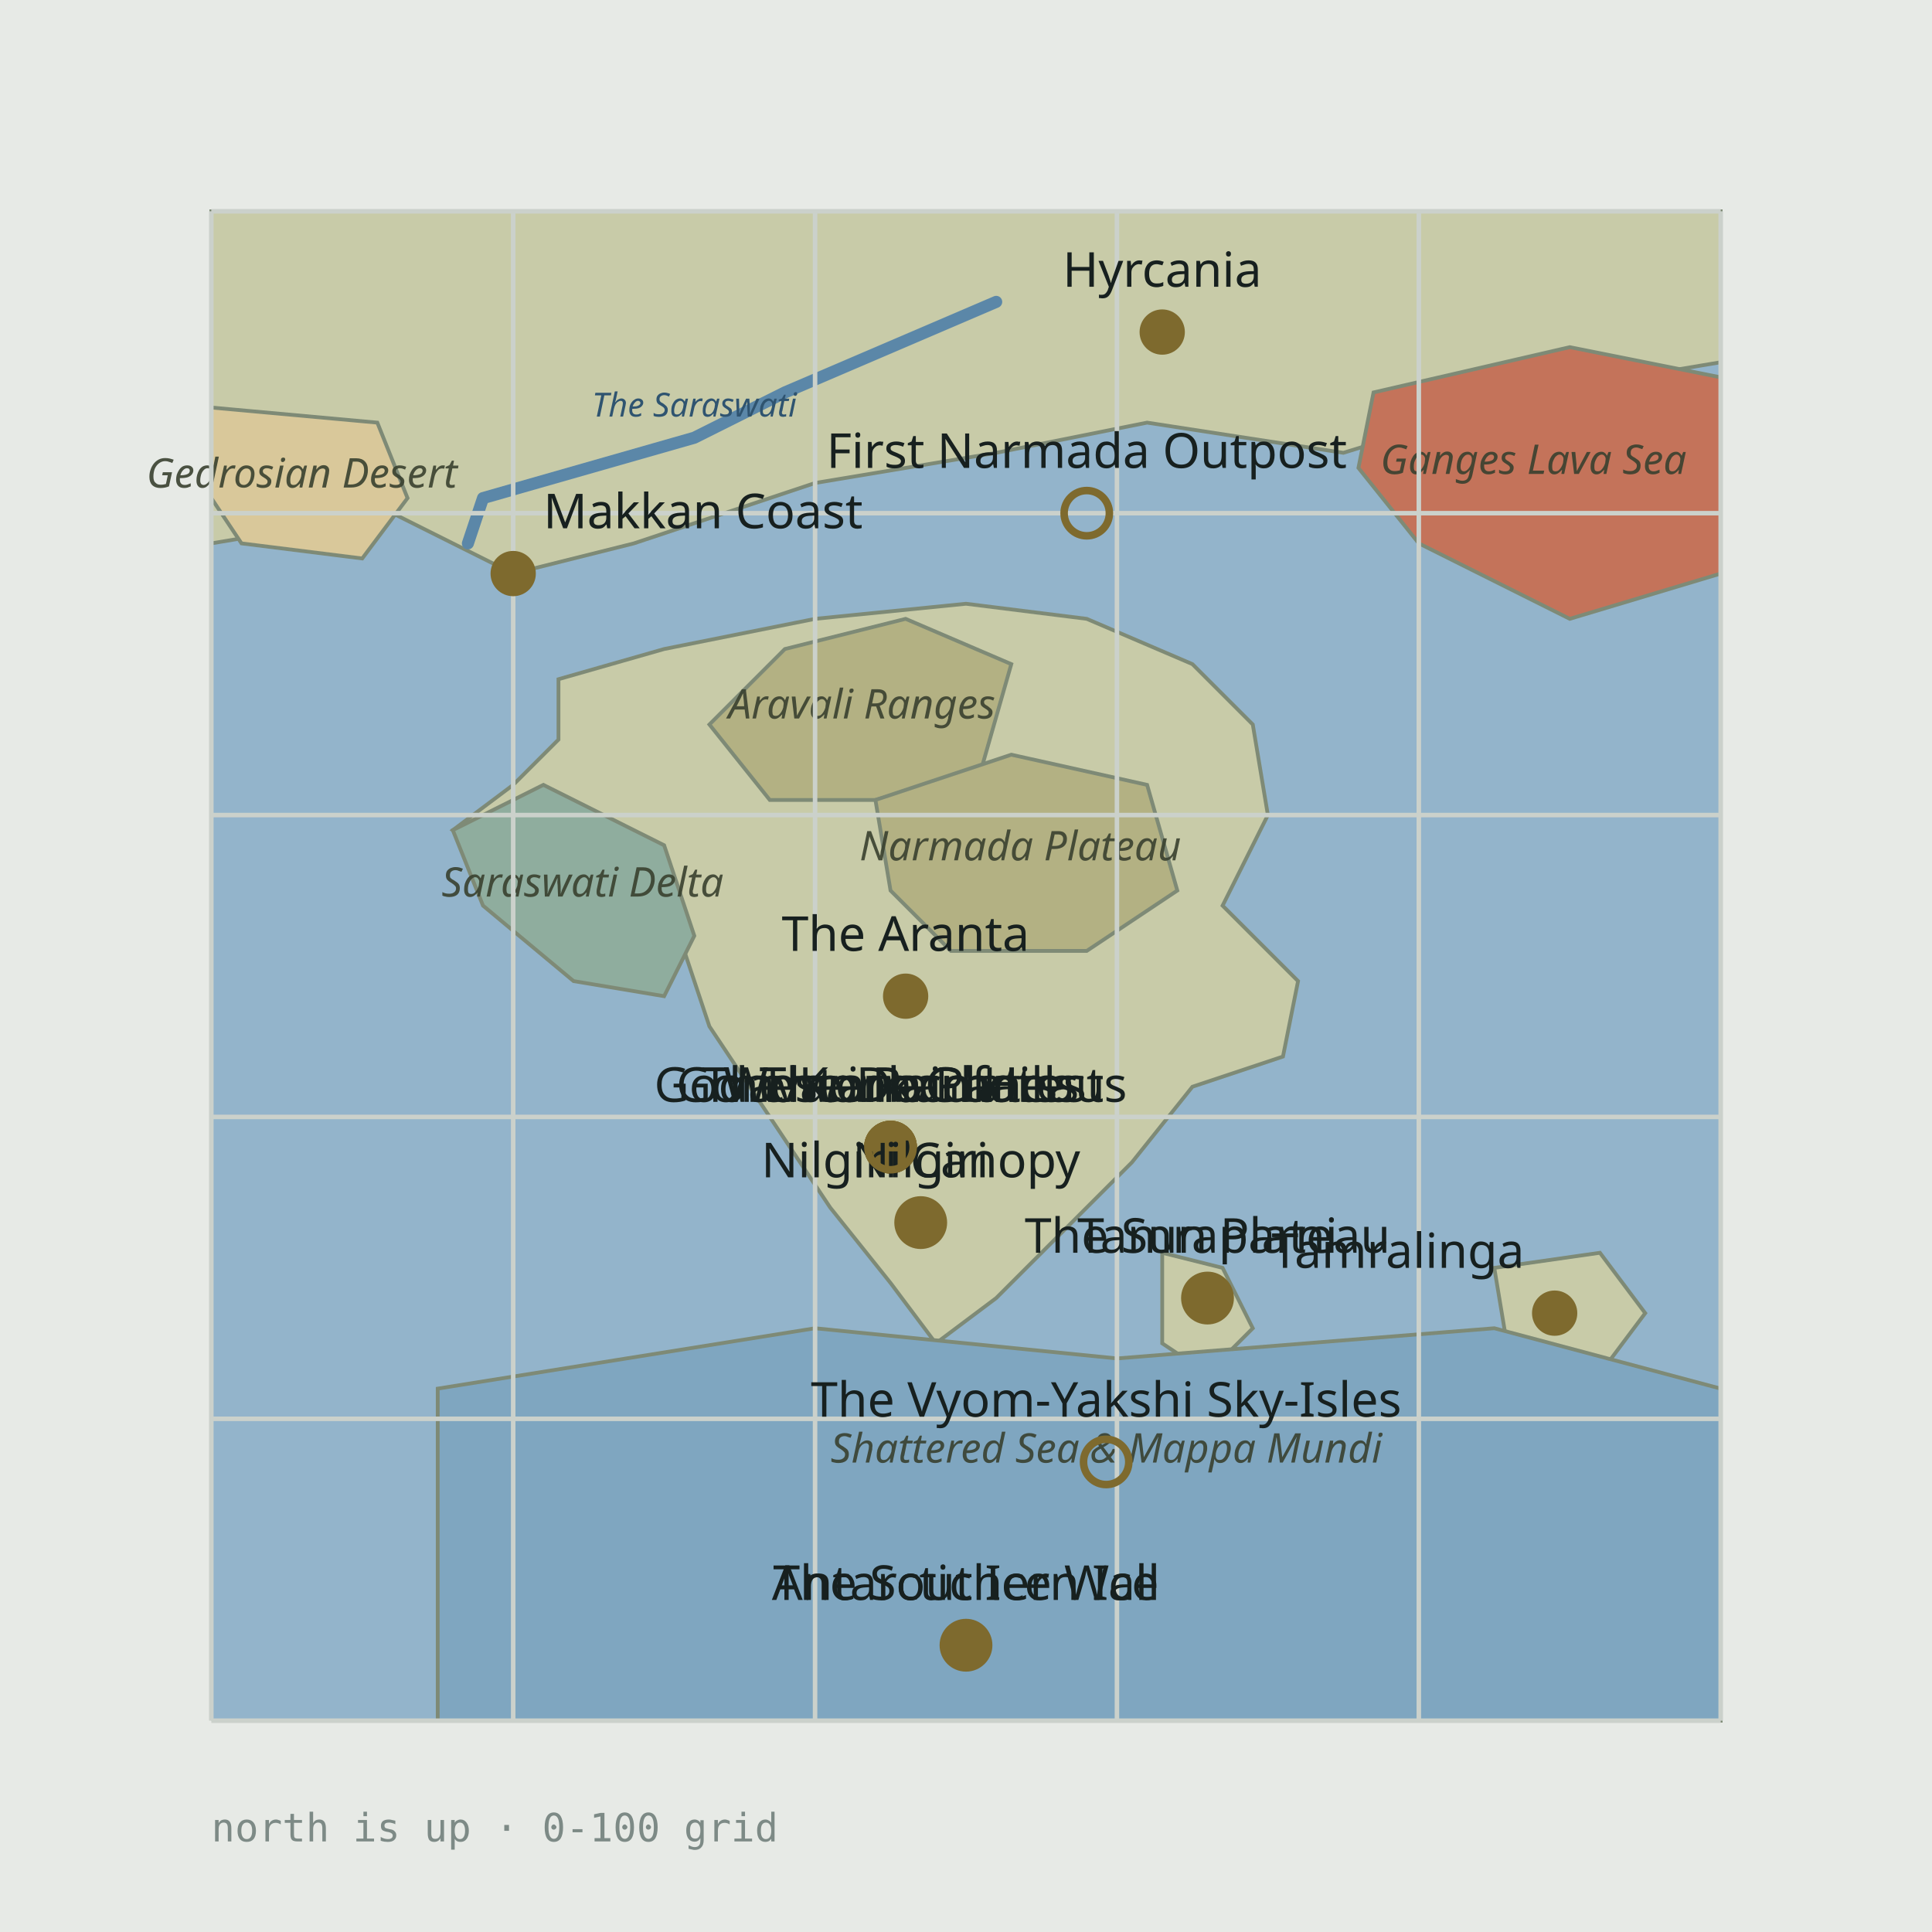
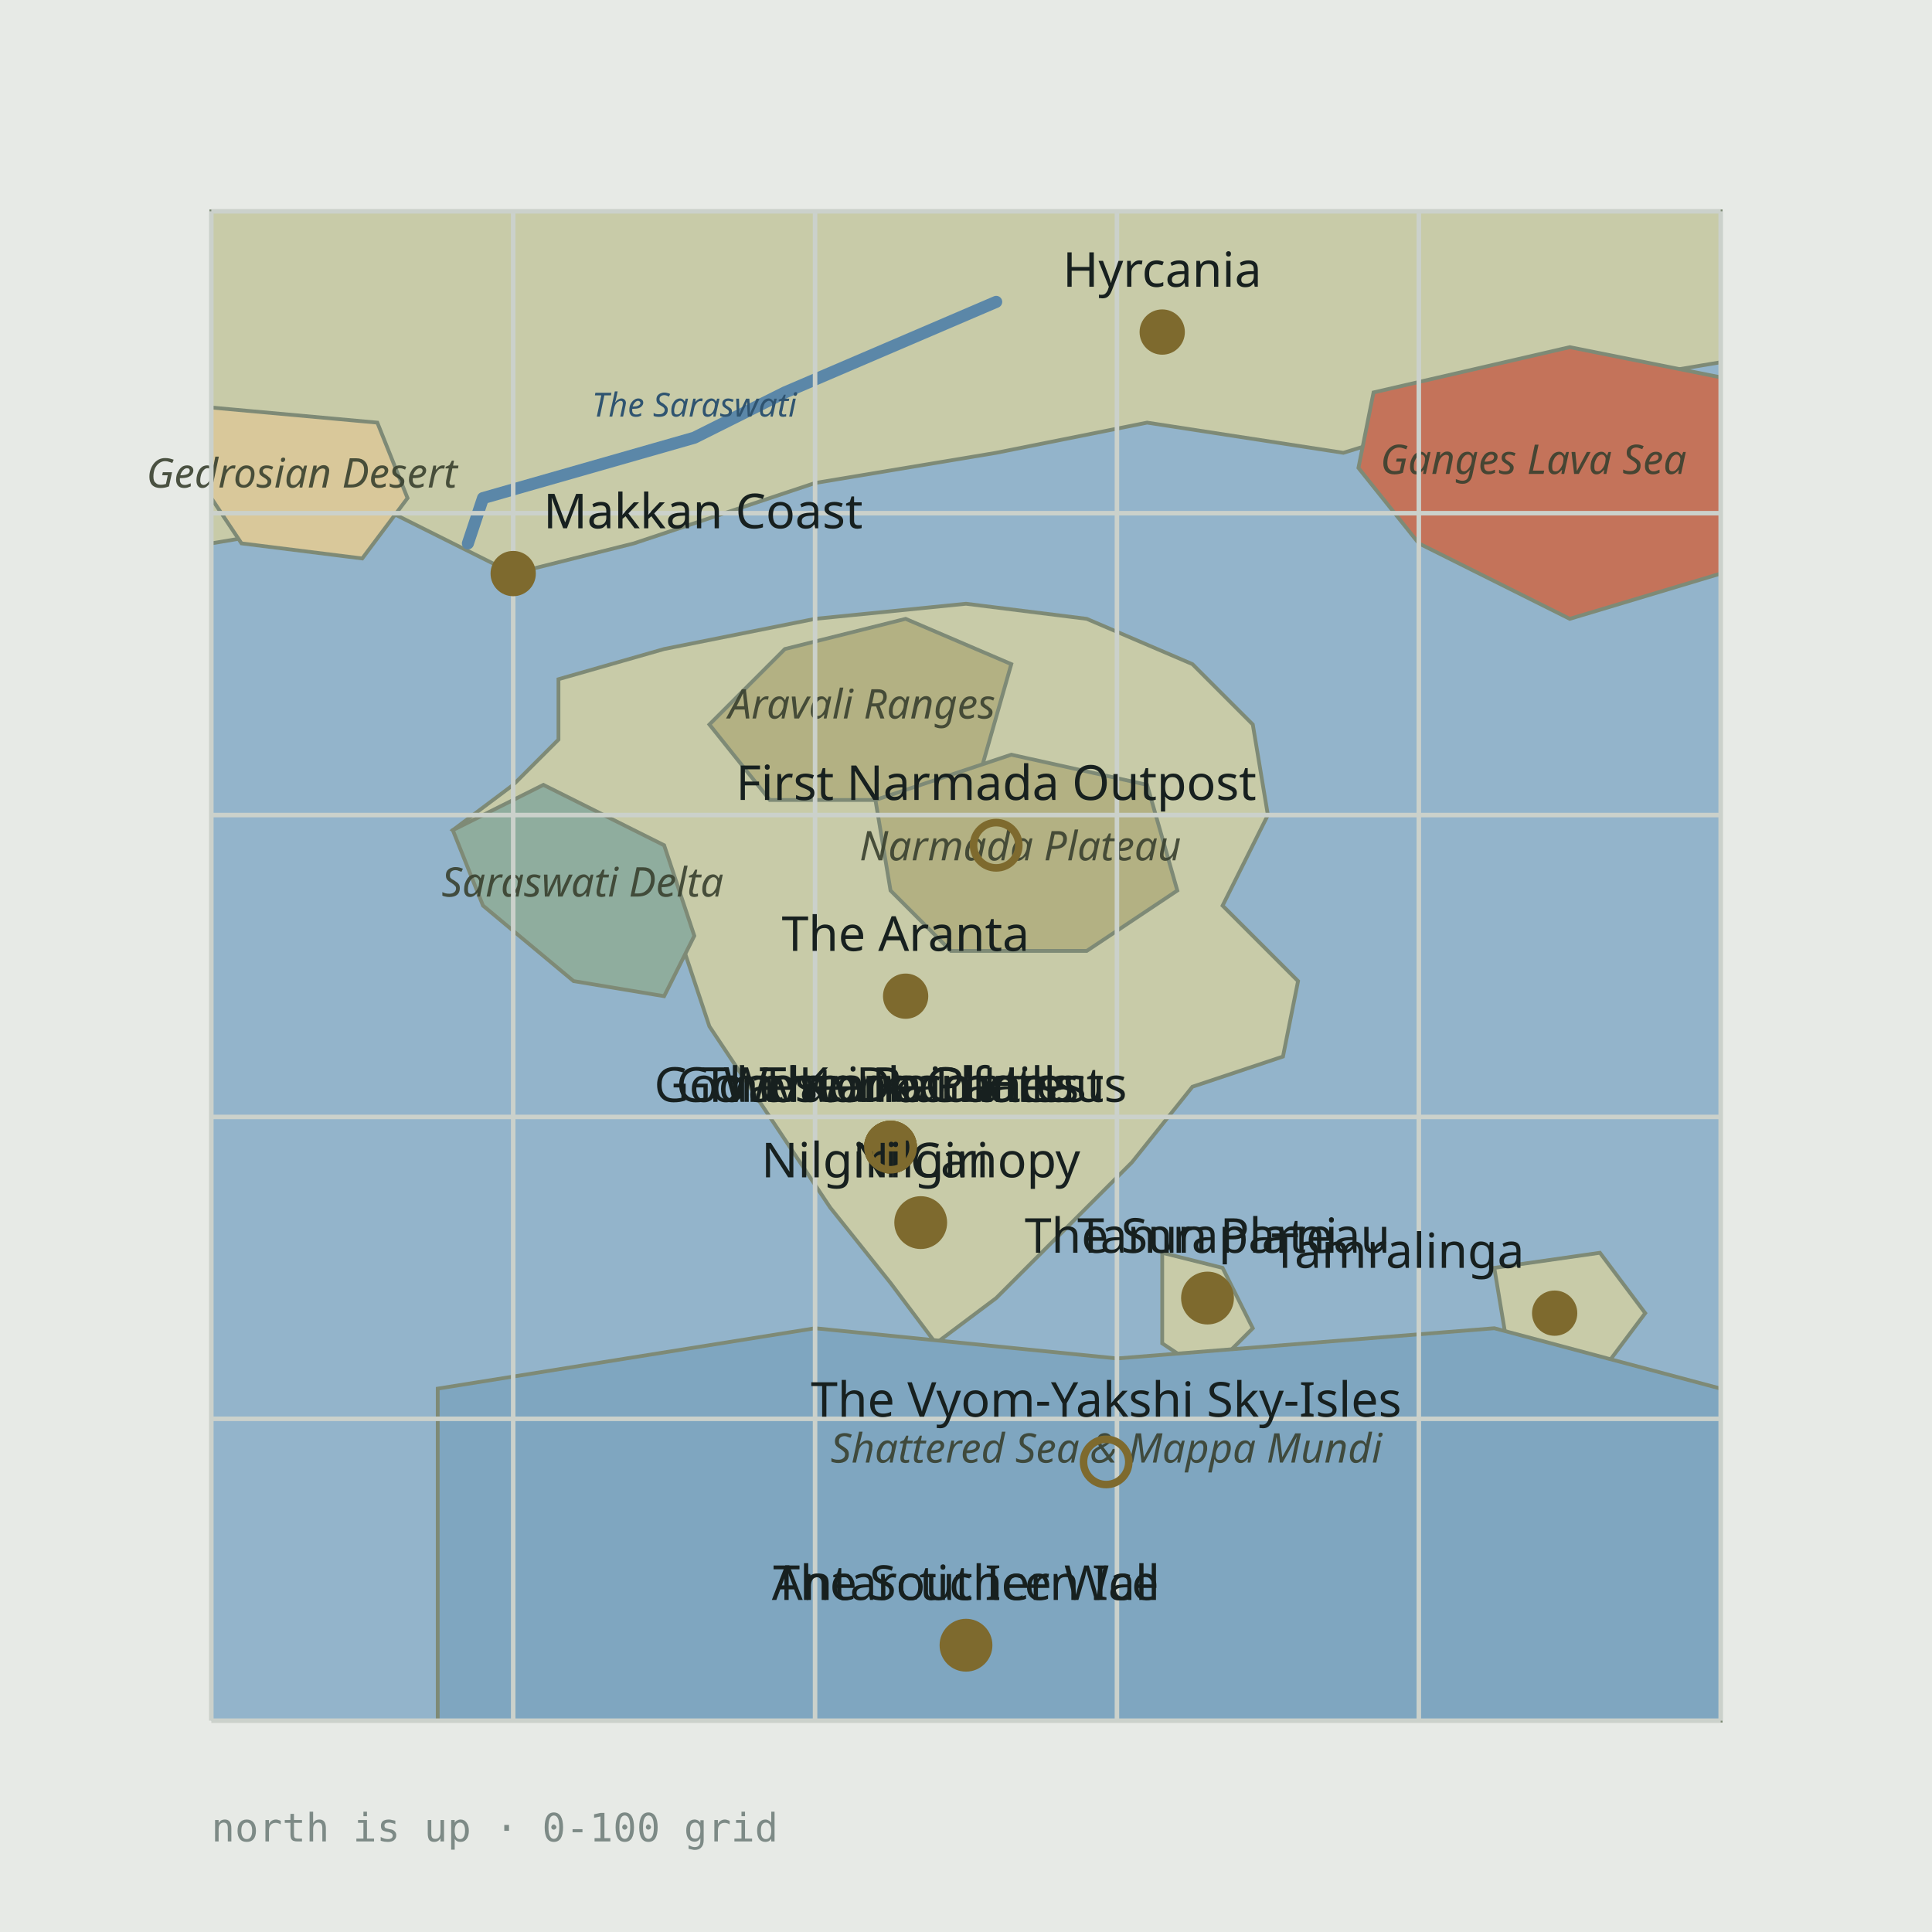
<svg xmlns="http://www.w3.org/2000/svg" viewBox="-14 -14 128 128" width="720" role="img" aria-label="Map of Deep Antiquity">
  <style>
  .bg{fill:#E7EAE6}.grid{stroke:#CBD1CB;stroke-width:.3}.edge{stroke:#AFB8B1;stroke-width:.6}
  .dot{fill:#2C5C8F}.dot-place{fill:#7E6A2E}
  .dot-within{fill:none;stroke:#7E6A2E;stroke-width:.5}
  .lbl{fill:#17201F;font:3.2px Archivo,sans-serif}
  .cap{fill:#7D8A86;font:2.6px 'JetBrains Mono',monospace}
  .sea{fill:#93B4CB} .land{fill:#C8CBA8}
  polygon{stroke:#7E8A76;stroke-width:.25}
  .rgn{fill:#39402F;font:2.7px Archivo,sans-serif;font-style:italic;opacity:.9}
  .course{fill:none;stroke:#5B87A8;stroke-width:.8;stroke-linejoin:round;stroke-linecap:round}
  .route{fill:none;stroke:#8A6A4F;stroke-width:.9;stroke-dasharray:2.4 1.2;stroke-linejoin:round;stroke-linecap:round}
  .route-lbl{fill:#6B4F38;font:2.2px Archivo,sans-serif;font-style:italic}
  .course-lbl{fill:#2F5470;font:2.2px Archivo,sans-serif;font-style:italic}
  .t-desert{fill:#D9C89A}.t-plains{fill:#A8BE84}.t-forest{fill:#7EA46E}.t-wetland{fill:#8FAD9E}.t-hills{fill:#B3B183}.t-mountains{fill:#A9A79C}.t-river{fill:#8FB3C4}.t-coast{fill:#D8CBA0}.t-sea{fill:#7FA6C0}.t-lava_field{fill:#C4735A}
  @media(prefers-color-scheme:dark){
   .bg{fill:#121817}.grid{stroke:#28322F}.edge{stroke:#3E4C4E}
   .dot{fill:#74A8DA}.dot-place{fill:#CBAE6A}.dot-within{fill:none;stroke:#CBAE6A}   .lbl{fill:#E2E7E3}.cap{fill:#78857F}
   .sea{fill:#18242E} .land{fill:#2A3026}
   polygon{stroke:#3A4436} .rgn{fill:#9FB09A}
   .course{stroke:#6E9CBD} .course-lbl{fill:#9DBDD4}
   .route{stroke:#B08D6B} .route-lbl{fill:#C7A181}
   .t-desert{fill:#3B3524}.t-plains{fill:#2A3520}.t-forest{fill:#20301E}.t-wetland{fill:#1E2E2A}.t-hills{fill:#302E20}.t-mountains{fill:#2C2B26}.t-river{fill:#1D2E36}.t-coast{fill:#393322}.t-sea{fill:#1B2C36}.t-lava_field{fill:#3A1C15}
  }
</style>
  <rect class="bg" x="-14" y="-14" width="128" height="128" />
  <rect class="sea" x="0" y="0" width="100" height="100" />
  <polygon class="land" points="23,31 30,29 40,27 50,26 58,27 65,30 69,34 70,40 67,46 72,51 71,56 65,58 61,63 57,67 52,72 48,75 45,71 41,66 37,60 33,54 31,48 30,45 25,44 19,43 16,41 20,38 23,35" />
  <polygon class="land" points="0,0 100,0 100,10 88,12 75,16 62,14 52,16 40,18 28,22 20,24 12,20 0,22" />
  <polygon class="land" points="85,70 92,69 95,73 92,77 86,76" />
  <polygon class="land" points="63,69 67,70 69,74 66,77 63,75" />
  <polygon class="t-hills" points="33,34 38,29 46,27 53,30 51,37 44,39 37,39" />
  <text class="rgn" x="43.1" y="33.6" text-anchor="middle">Aravali Ranges</text>
  <polygon class="t-lava_field" points="77,12 90,9 100,11 100,24 90,27 80,22 76,17" />
  <text class="rgn" x="87.6" y="17.4" text-anchor="middle">Ganges Lava Sea</text>
  <polygon class="t-desert" points="0,13 11,14 13,19 10,23 2,22 0,19" />
  <text class="rgn" x="6.0" y="18.3" text-anchor="middle">Gedrosian Desert</text>
  <polygon class="t-hills" points="44,39 53,36 62,38 64,45 58,49 49,49 45,45" />
  <text class="rgn" x="53.6" y="43.0" text-anchor="middle">Narmada Plateau</text>
  <polygon class="t-wetland" points="16,41 22,38 30,42 32,48 30,52 24,51 18,46" />
  <text class="rgn" x="24.6" y="45.4" text-anchor="middle">Saraswati Delta</text>
  <polygon class="t-sea" points="15,78 40,74 60,76 85,74 100,78 100,100 15,100" />
  <text class="rgn" x="59.3" y="82.9" text-anchor="middle">Shattered Sea &amp; Mappa Mundi</text>
  <polyline class="course" points="52,6 45,9 38,12 32,15 25,17 18,19 17,22" />
  <text class="course-lbl" x="32.0" y="13.6" text-anchor="middle">The Saraswati</text>
  <line class="grid" x1="0" y1="0" x2="0" y2="100" />
  <line class="grid" x1="0" y1="0" x2="100" y2="0" />
  <line class="grid" x1="20" y1="0" x2="20" y2="100" />
  <line class="grid" x1="0" y1="20" x2="100" y2="20" />
  <line class="grid" x1="40" y1="0" x2="40" y2="100" />
  <line class="grid" x1="0" y1="40" x2="100" y2="40" />
  <line class="grid" x1="60" y1="0" x2="60" y2="100" />
  <line class="grid" x1="0" y1="60" x2="100" y2="60" />
  <line class="grid" x1="80" y1="0" x2="80" y2="100" />
  <line class="grid" x1="0" y1="80" x2="100" y2="80" />
  <line class="grid" x1="100" y1="0" x2="100" y2="100" />
  <line class="grid" x1="0" y1="100" x2="100" y2="100" />
  <circle class="dot-place dot-within" cx="50" cy="95" r="1.5" />
  <text class="lbl" x="50" y="92" text-anchor="middle">Antarctic Ice Wall</text>
  <circle class="dot-place" cx="46" cy="52" r="1.5" />
  <text class="lbl" x="46" y="49" text-anchor="middle">The Aranta</text>
  <circle class="dot-place" cx="45" cy="62" r="1.5" />
  <text class="lbl" x="45" y="59" text-anchor="middle">The Deccan</text>
  <circle class="dot-place dot-within" cx="45" cy="62" r="1.5" />
  <text class="lbl" x="45" y="59" text-anchor="middle">Godavari Rainforests</text>
  <circle class="dot-place dot-within" cx="45" cy="62" r="1.5" />
  <text class="lbl" x="45" y="59" text-anchor="middle">Gondwana Plateau</text>
  <circle class="dot-place" cx="63" cy="8" r="1.5" />
  <text class="lbl" x="63" y="5" text-anchor="middle">Hyrcania</text>
  <circle class="dot-place dot-within" cx="45" cy="62" r="1.5" />
  <text class="lbl" x="45" y="59" text-anchor="middle">The Konkan Hills</text>
  <circle class="dot-place" cx="20" cy="24" r="1.5" />
  <text class="lbl" x="22" y="21" text-anchor="start">Makkan Coast</text>
-   <circle class="dot-place dot-within" cx="58" cy="20" r="1.5" />
-   <text class="lbl" x="58" y="17" text-anchor="middle">First Narmada Outpost</text>
+   <circle class="dot-place dot-within" cx="52" cy="42" r="1.5" />
+   <text class="lbl" x="52" y="39" text-anchor="middle">First Narmada Outpost</text>
  <circle class="dot-place" cx="47" cy="67" r="1.5" />
  <text class="lbl" x="47" y="64" text-anchor="middle">Nilgiri</text>
  <circle class="dot-place dot-within" cx="47" cy="67" r="1.5" />
  <text class="lbl" x="47" y="64" text-anchor="middle">Nilgiri Canopy</text>
  <circle class="dot-place dot-within" cx="59.286" cy="82.857" r="1.5" />
  <text class="lbl" x="59.286" y="79.857" text-anchor="middle">The Vyom-Yakshi Sky-Isles</text>
  <circle class="dot-place" cx="50" cy="95" r="1.5" />
  <text class="lbl" x="50" y="92" text-anchor="middle">The Southern Ice</text>
  <circle class="dot-place dot-within" cx="66" cy="72" r="1.5" />
  <text class="lbl" x="66" y="69" text-anchor="middle">The Sun Plateau</text>
  <circle class="dot-place" cx="89" cy="73" r="1.5" />
  <text class="lbl" x="87" y="70" text-anchor="end">Tamralinga</text>
  <circle class="dot-place" cx="66" cy="72" r="1.5" />
  <text class="lbl" x="66" y="69" text-anchor="middle">Tamraparni</text>
  <circle class="dot-place dot-within" cx="45" cy="62" r="1.5" />
  <text class="lbl" x="45" y="59" text-anchor="middle">Western Ghats</text>
  <text class="cap" x="0" y="108">north is up · 0-100 grid</text>
</svg>
